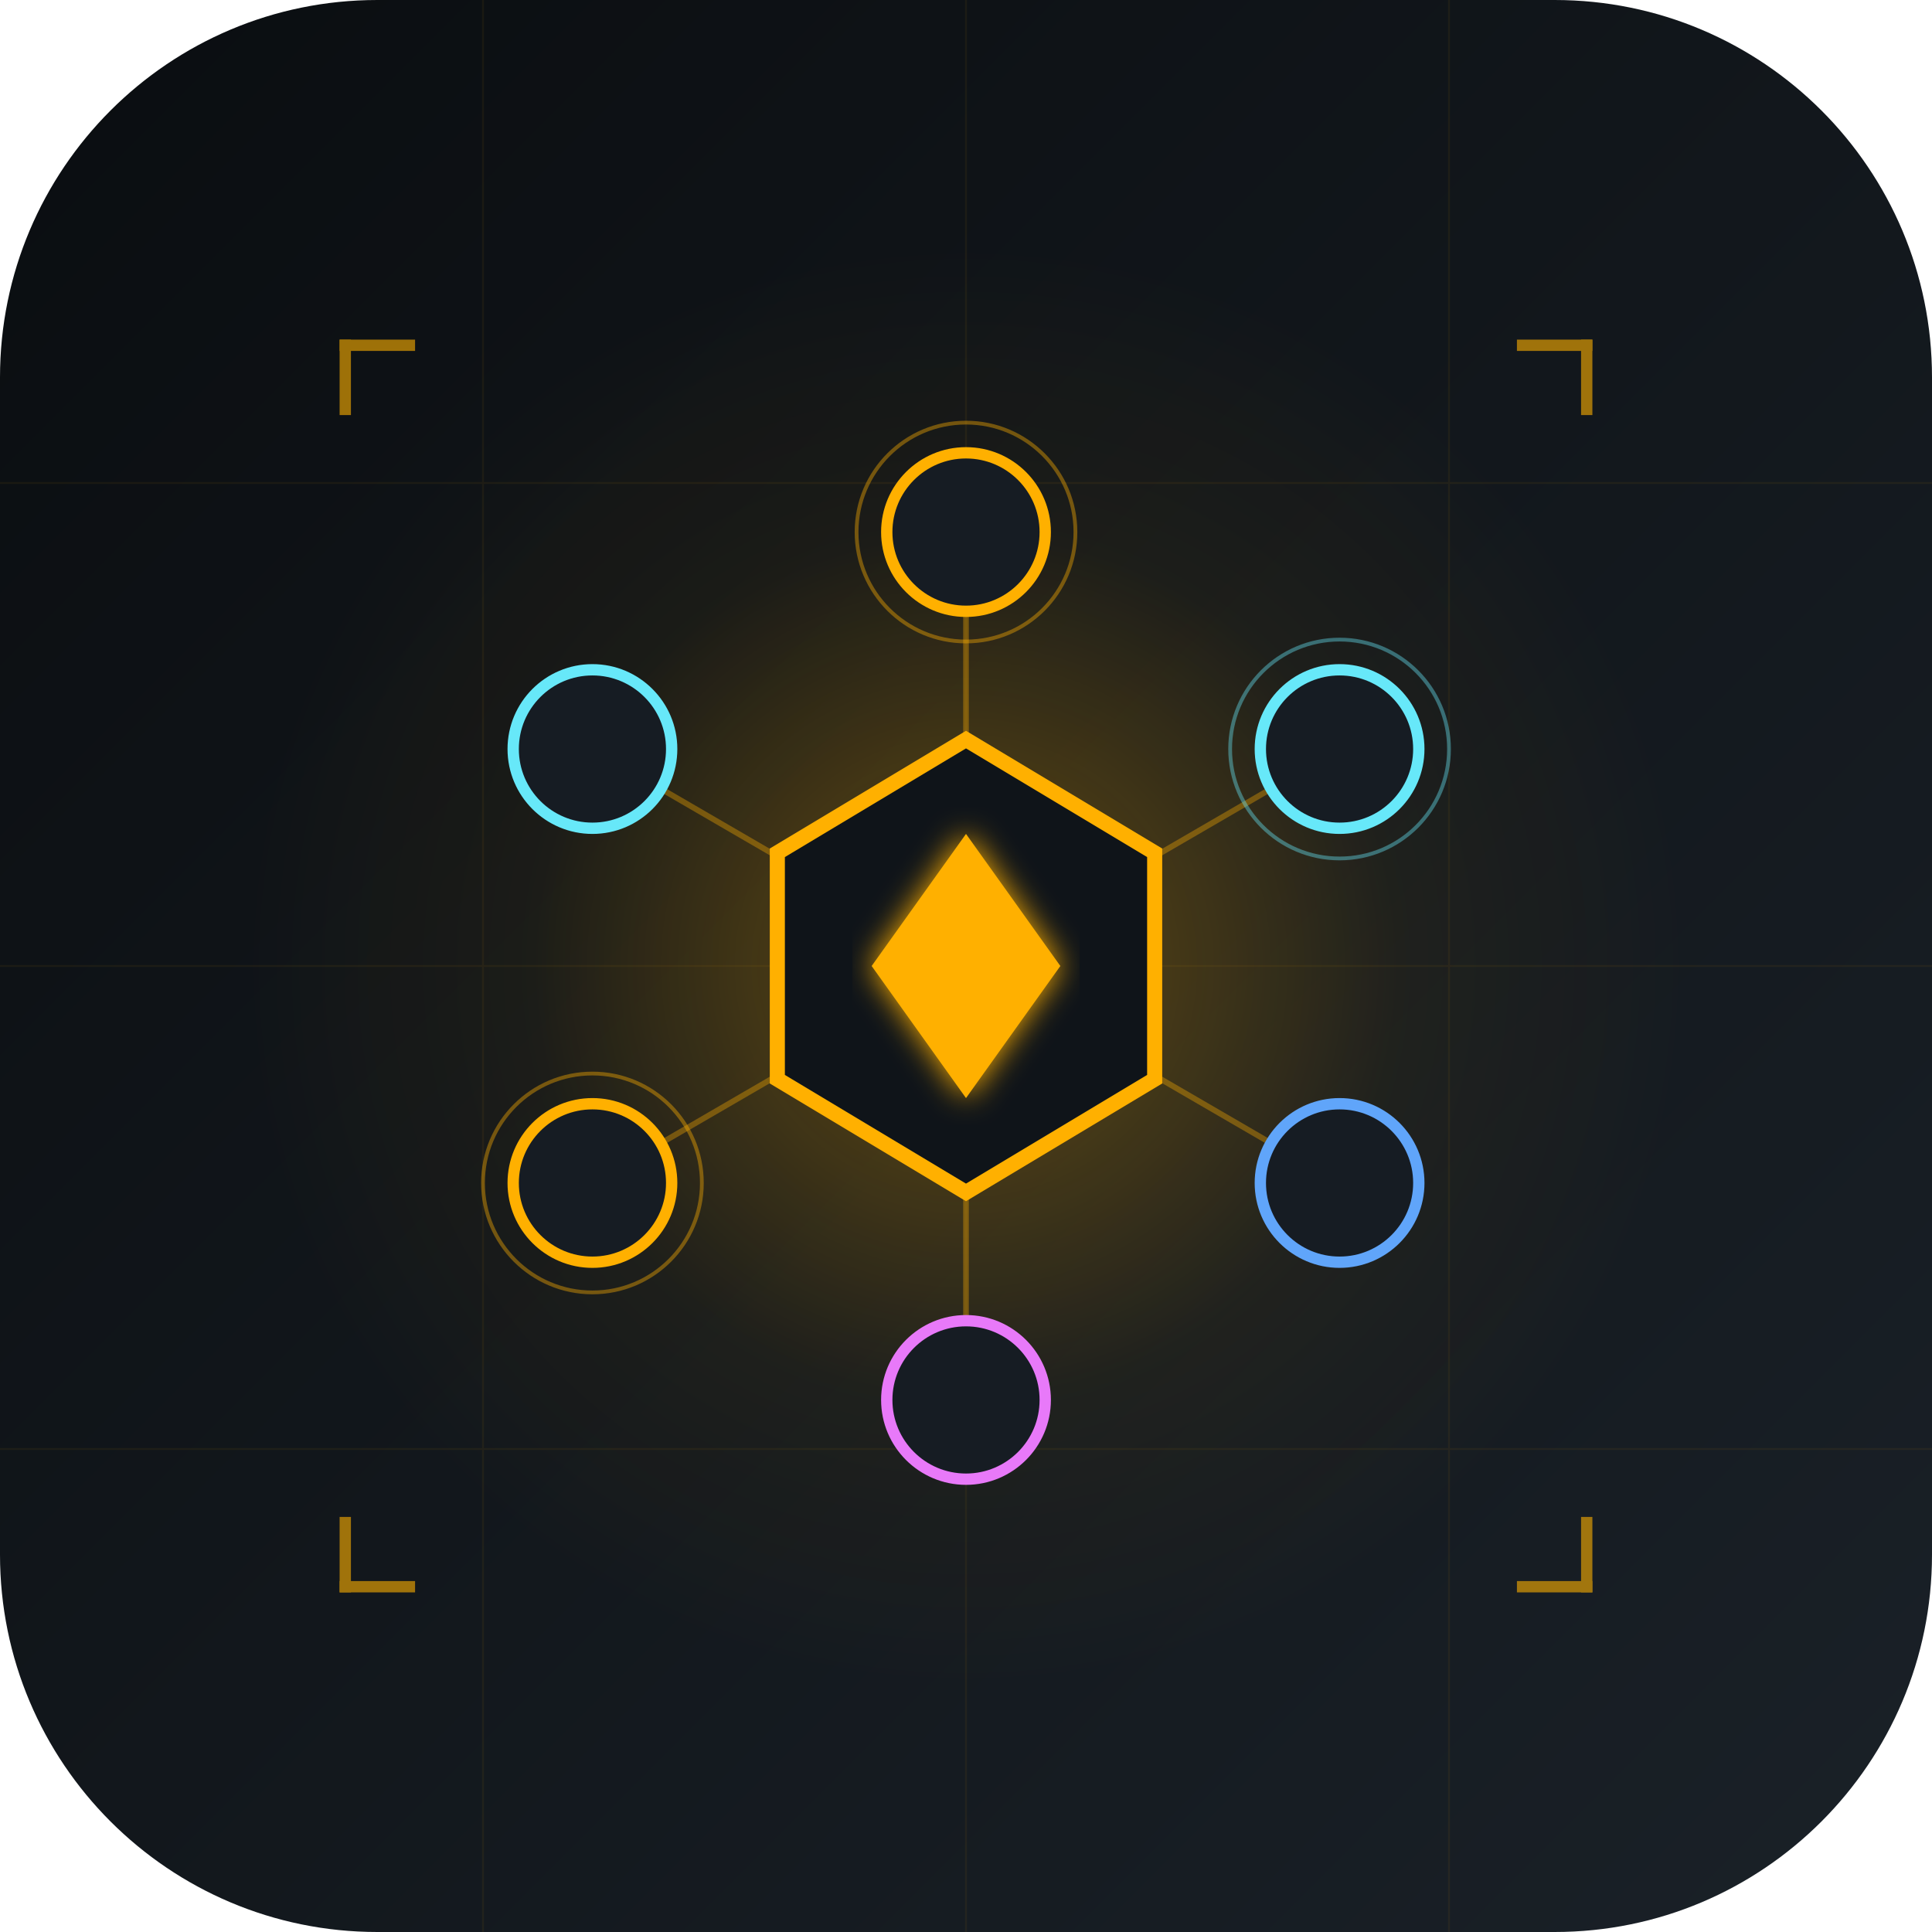
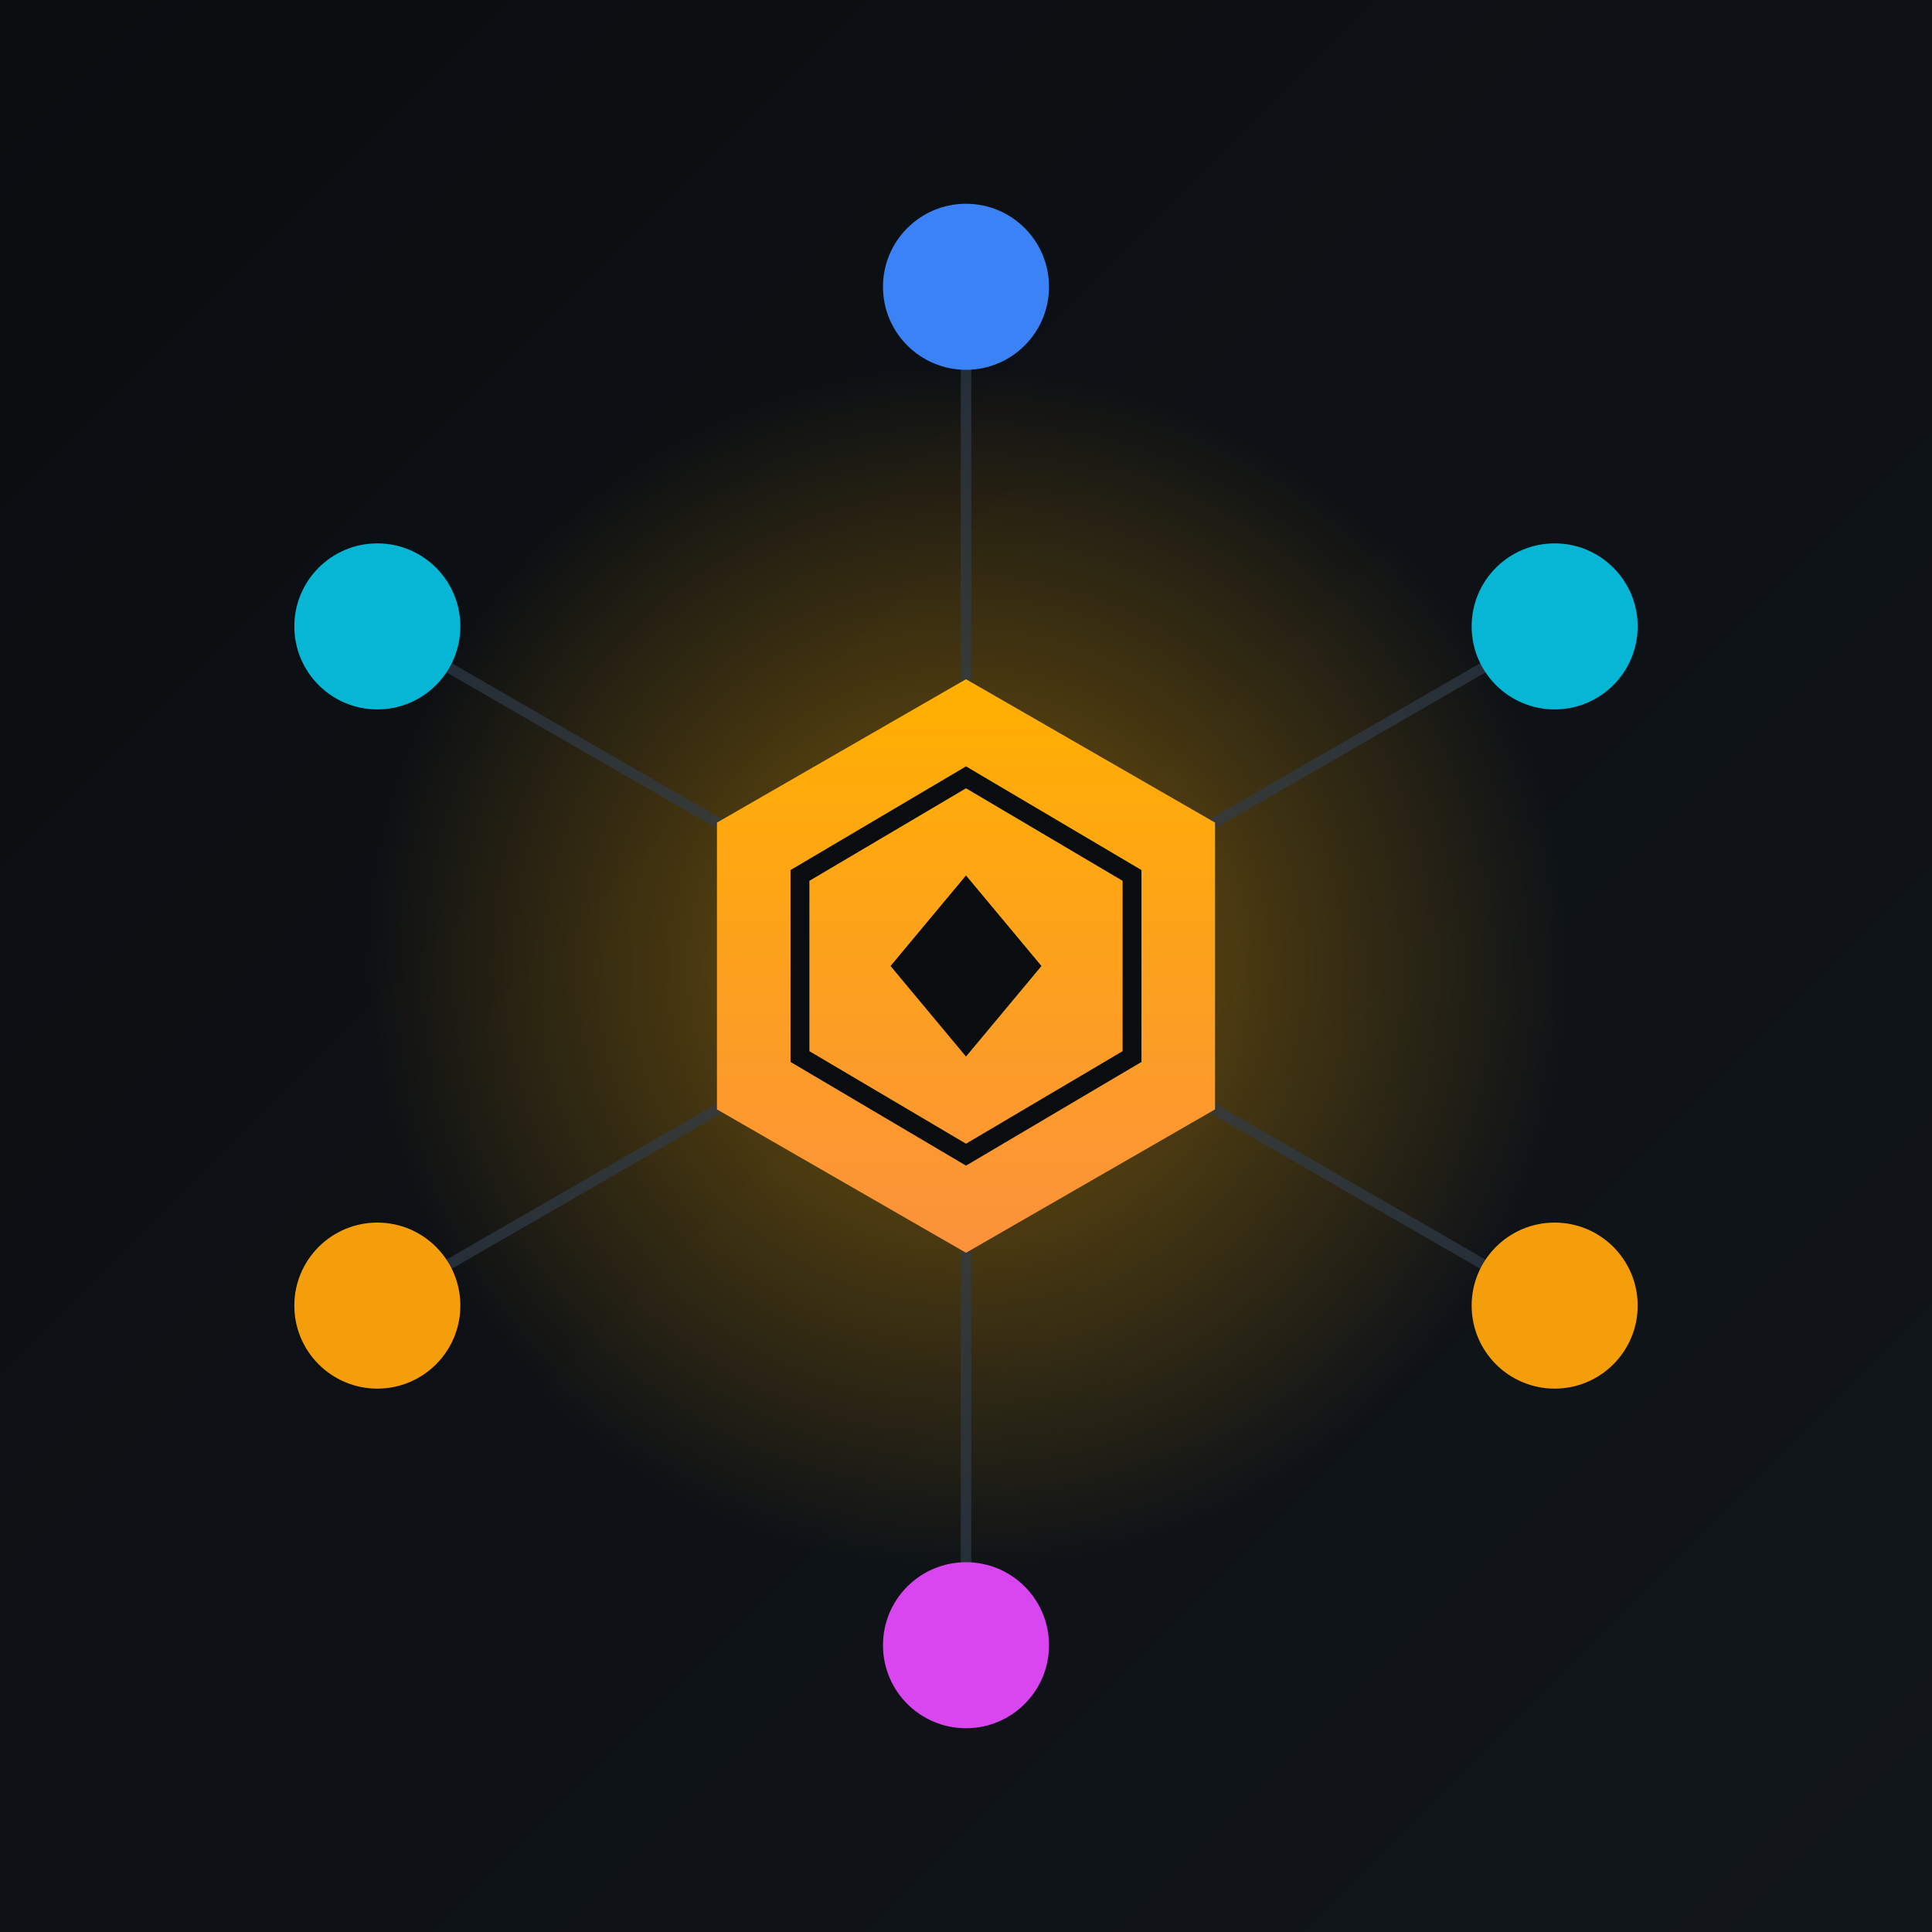
- <svg xmlns="http://www.w3.org/2000/svg" viewBox="0 0 1024 1024" width="1024" height="1024">
+ <svg xmlns="http://www.w3.org/2000/svg" viewBox="0 0 256 256" width="256" height="256">
  <defs>
    <linearGradient id="bg" x1="0" y1="0" x2="1" y2="1">
-       <stop offset="0" stop-color="#0a0d10" />
-       <stop offset="1" stop-color="#1a2128" />
+       <stop offset="0%" stop-color="#0a0d10" />
+       <stop offset="100%" stop-color="#11161b" />
+     </linearGradient>
+     <linearGradient id="hub" x1="0" y1="0" x2="0" y2="1">
+       <stop offset="0%" stop-color="#ffb000" />
+       <stop offset="100%" stop-color="#fb923c" />
    </linearGradient>
    <radialGradient id="glow" cx="0.5" cy="0.5" r="0.5">
-       <stop offset="0" stop-color="#ffb000" stop-opacity="0.35" />
-       <stop offset="0.6" stop-color="#ffb000" stop-opacity="0.05" />
-       <stop offset="1" stop-color="#ffb000" stop-opacity="0" />
+       <stop offset="0%" stop-color="#ffb000" stop-opacity="0.45" />
+       <stop offset="100%" stop-color="#ffb000" stop-opacity="0" />
    </radialGradient>
-     <filter id="softglow">
-       <feGaussianBlur stdDeviation="8" />
-     </filter>
  </defs>
-   <rect width="1024" height="1024" rx="200" ry="200" fill="url(#bg)" />
-   <ellipse cx="512" cy="512" rx="380" ry="380" fill="url(#glow)" />
-   <g opacity="0.06" stroke="#ffb000" stroke-width="1" fill="none">
-     <line x1="0" y1="256" x2="1024" y2="256" />
-     <line x1="0" y1="512" x2="1024" y2="512" />
-     <line x1="0" y1="768" x2="1024" y2="768" />
-     <line x1="256" y1="0" x2="256" y2="1024" />
-     <line x1="512" y1="0" x2="512" y2="1024" />
-     <line x1="768" y1="0" x2="768" y2="1024" />
+   <rect width="256" height="256" fill="url(#bg)" />
+   <circle cx="128" cy="128" r="80" fill="url(#glow)" />
+   <g stroke="#2f3a47" stroke-width="1.4" fill="none" opacity="0.7">
+     <line x1="128" y1="128" x2="128" y2="38" />
+     <line x1="128" y1="128" x2="206" y2="83" />
+     <line x1="128" y1="128" x2="206" y2="173" />
+     <line x1="128" y1="128" x2="128" y2="218" />
+     <line x1="128" y1="128" x2="50" y2="173" />
+     <line x1="128" y1="128" x2="50" y2="83" />
  </g>
-   <g stroke="#ffb000" stroke-width="3" stroke-opacity="0.35" fill="none" stroke-linecap="round">
-     <line x1="512" y1="512" x2="512" y2="282" />
-     <line x1="512" y1="512" x2="710" y2="397" />
-     <line x1="512" y1="512" x2="710" y2="627" />
-     <line x1="512" y1="512" x2="512" y2="742" />
-     <line x1="512" y1="512" x2="314" y2="627" />
-     <line x1="512" y1="512" x2="314" y2="397" />
-   </g>
-   <g>
-     <circle cx="512" cy="282" r="42" fill="#161c23" stroke="#ffb000" stroke-width="6" />
-     <circle cx="710" cy="397" r="42" fill="#161c23" stroke="#67e8f9" stroke-width="6" />
-     <circle cx="710" cy="627" r="42" fill="#161c23" stroke="#60a5fa" stroke-width="6" />
-     <circle cx="512" cy="742" r="42" fill="#161c23" stroke="#e879f9" stroke-width="6" />
-     <circle cx="314" cy="627" r="42" fill="#161c23" stroke="#ffb000" stroke-width="6" />
-     <circle cx="314" cy="397" r="42" fill="#161c23" stroke="#67e8f9" stroke-width="6" />
-   </g>
-   <g opacity="0.4" fill="none" stroke-width="2">
-     <circle cx="512" cy="282" r="58" stroke="#ffb000" />
-     <circle cx="710" cy="397" r="58" stroke="#67e8f9" />
-     <circle cx="314" cy="627" r="58" stroke="#ffb000" />
-   </g>
-   <g>
-     <polygon points="512,392 612,452 612,572 512,632 412,572 412,452" fill="#0f1419" stroke="#ffb000" stroke-width="8" />
-     <polygon points="512,442 562,512 512,582 462,512" fill="#ffb000" filter="url(#softglow)" />
-     <polygon points="512,442 562,512 512,582 462,512" fill="#ffb000" />
-   </g>
-   <g fill="#ffb000" opacity="0.6">
-     <rect x="180" y="180" width="40" height="6" />
-     <rect x="180" y="180" width="6" height="40" />
-     <rect x="804" y="180" width="40" height="6" />
-     <rect x="838" y="180" width="6" height="40" />
-     <rect x="180" y="838" width="40" height="6" />
-     <rect x="180" y="804" width="6" height="40" />
-     <rect x="804" y="838" width="40" height="6" />
-     <rect x="838" y="804" width="6" height="40" />
-   </g>
+   <circle cx="128" cy="38" r="11" fill="#3b82f6" />
+   <circle cx="206" cy="83" r="11" fill="#06b6d4" />
+   <circle cx="206" cy="173" r="11" fill="#f59e0b" />
+   <circle cx="128" cy="218" r="11" fill="#d946ef" />
+   <circle cx="50" cy="173" r="11" fill="#f59e0b" />
+   <circle cx="50" cy="83" r="11" fill="#06b6d4" />
+   <polygon points="128,90 161,109 161,147 128,166 95,147 95,109" fill="url(#hub)" />
+   <polygon points="128,103 150,116 150,140 128,153 106,140 106,116" fill="none" stroke="#0a0d10" stroke-width="2.5" />
+   <polygon points="128,116 138,128 128,140 118,128" fill="#0a0d10" />
</svg>
